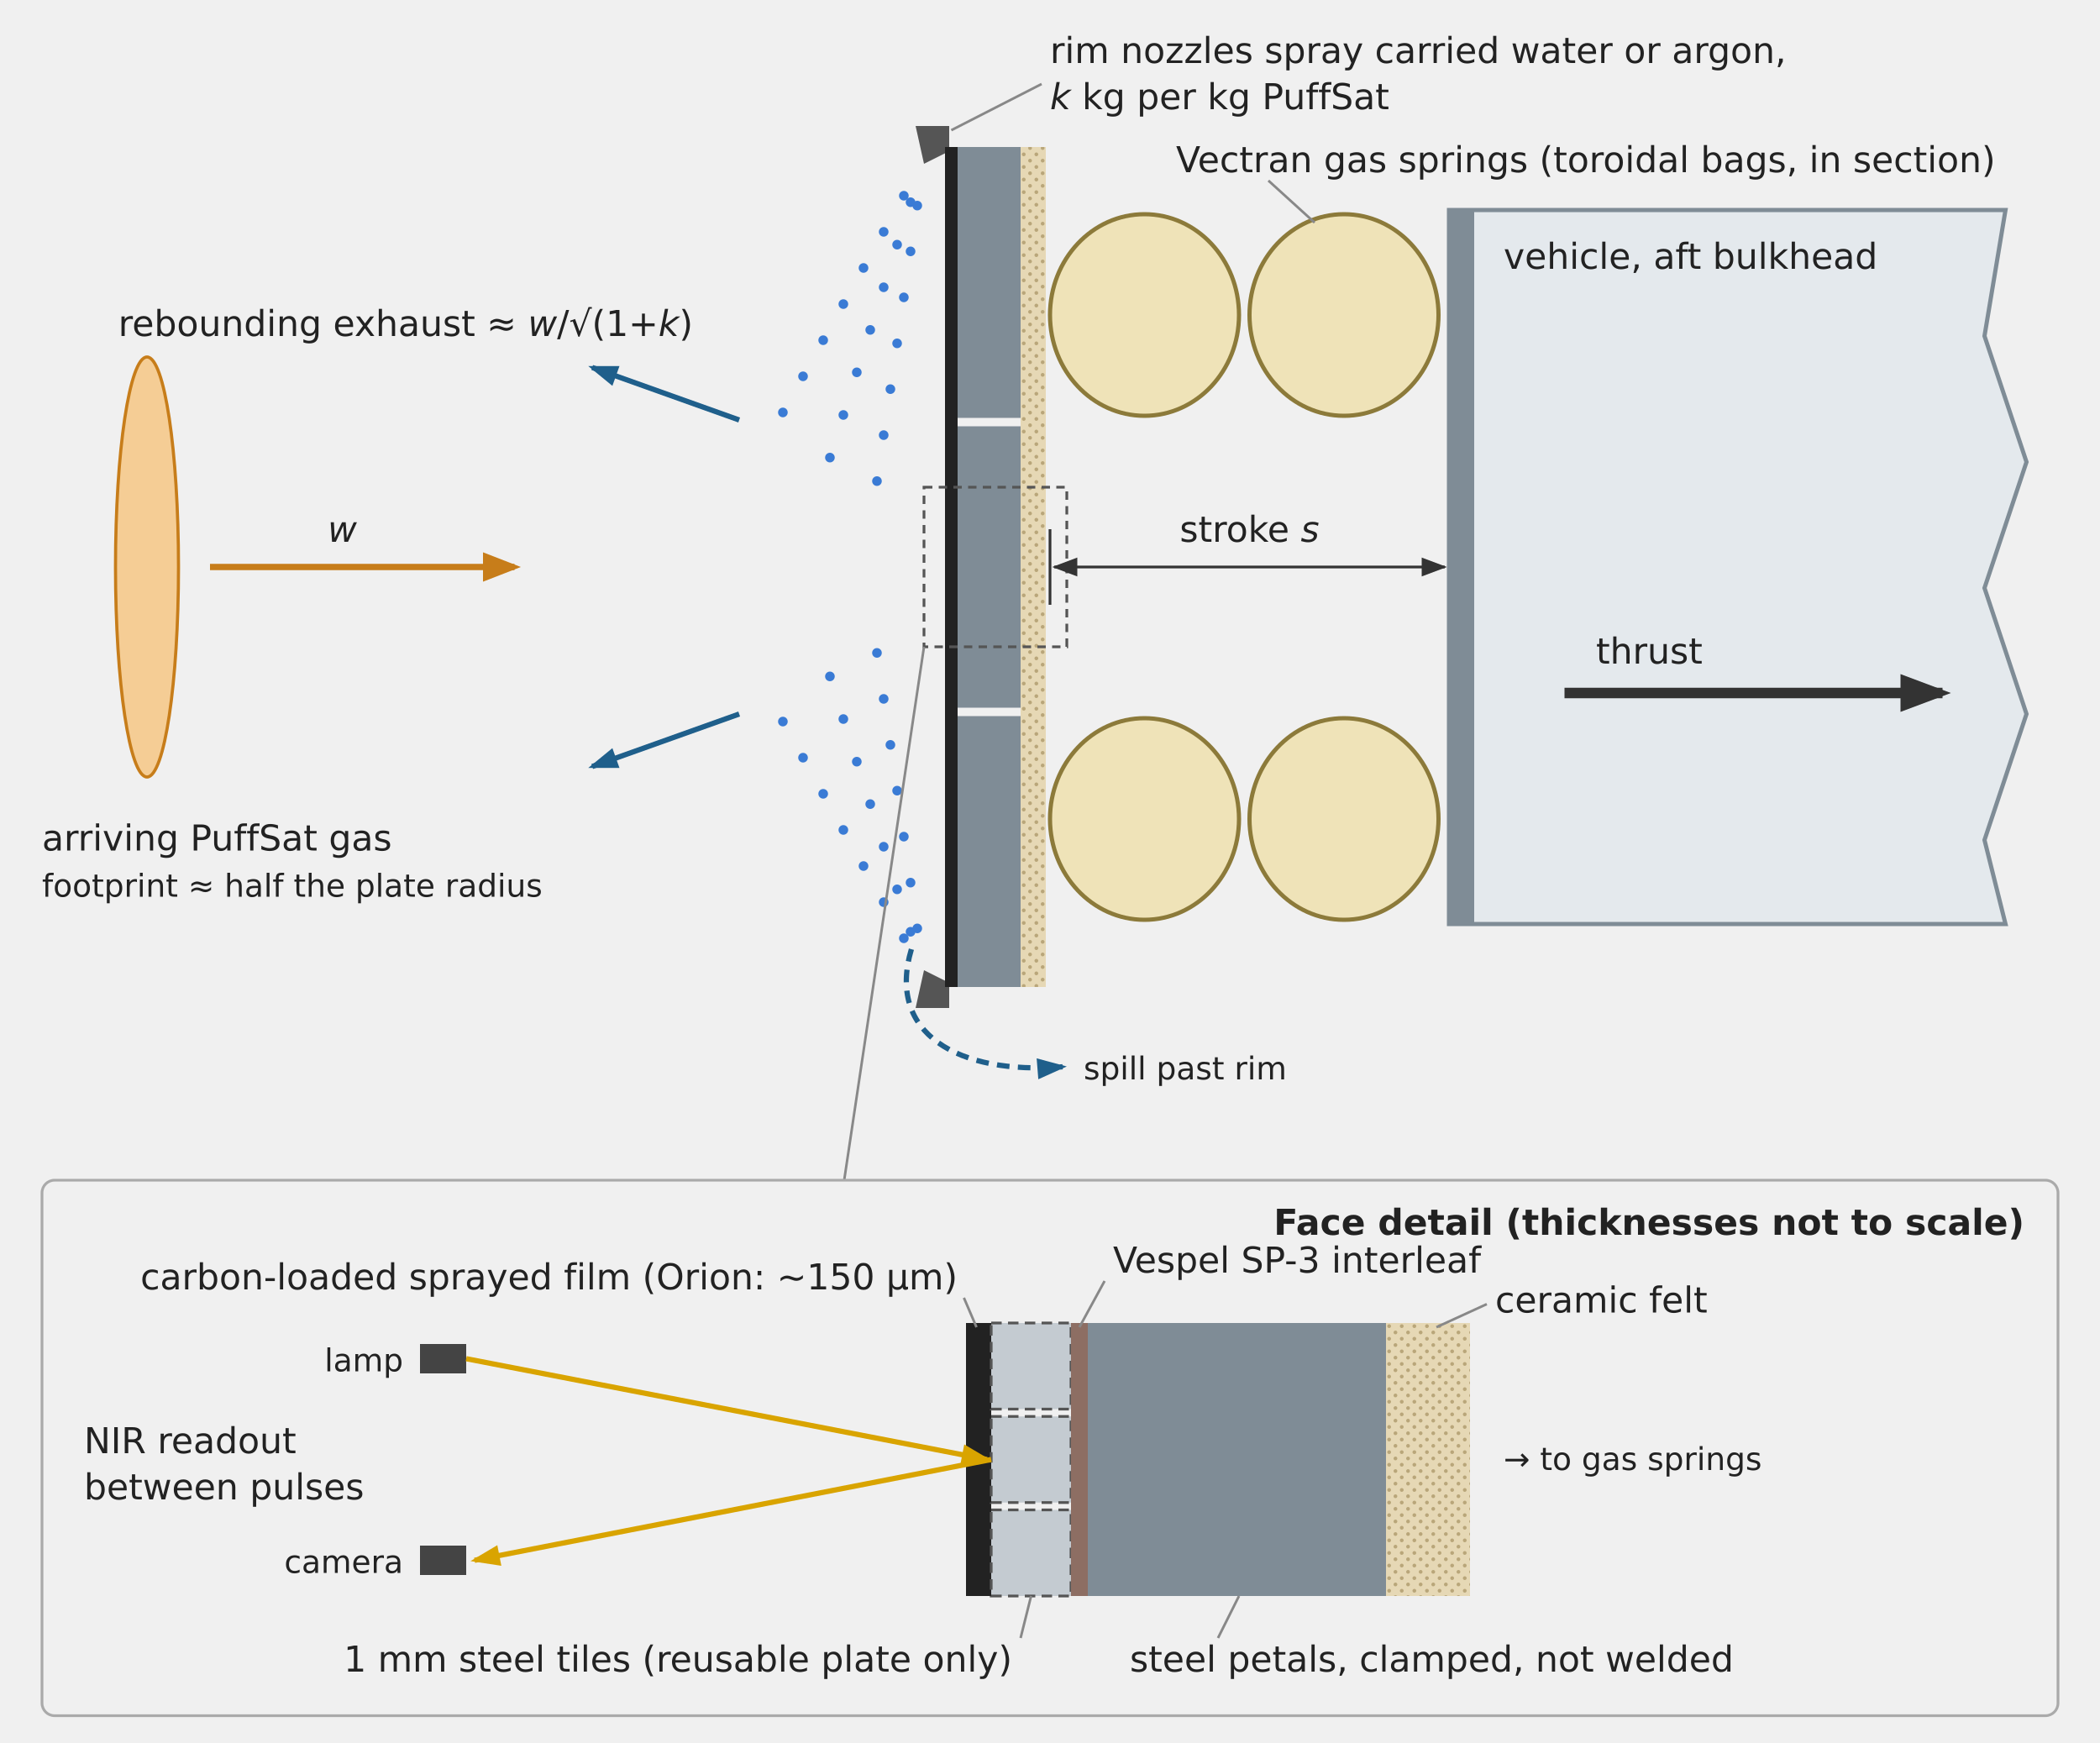
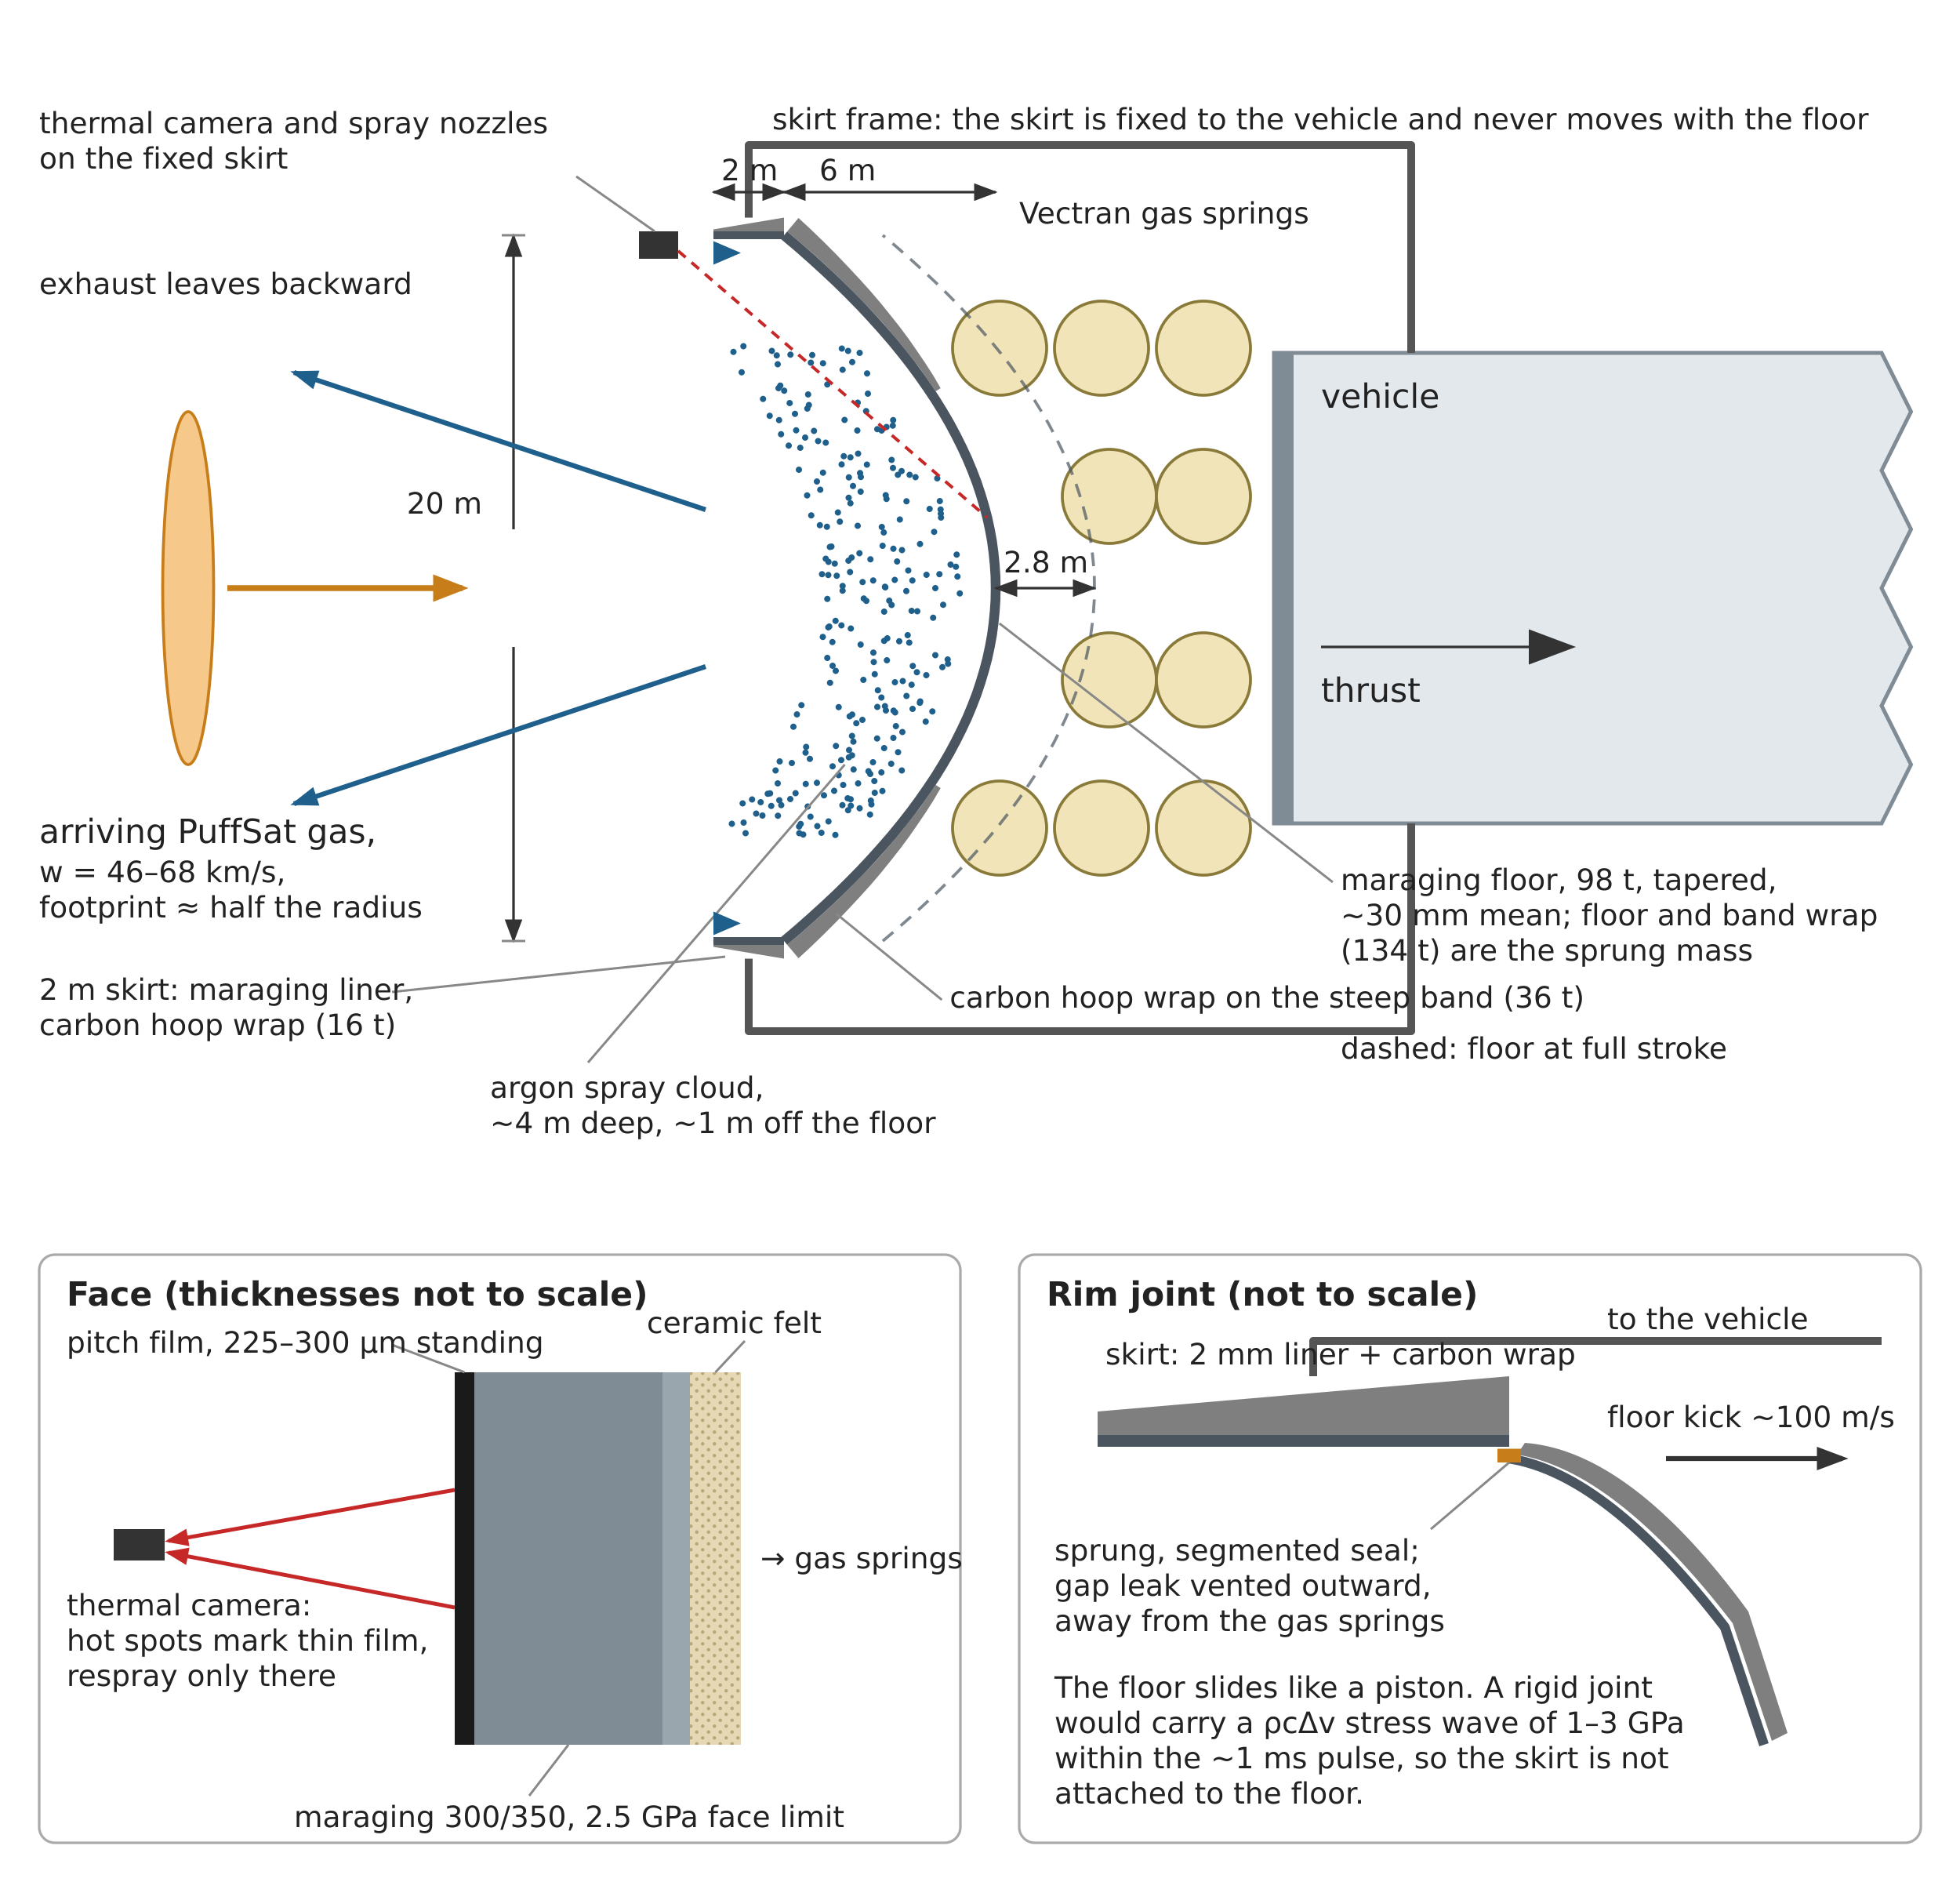
- <svg xmlns="http://www.w3.org/2000/svg" width="1000" height="830" viewBox="0 0 1000 830">
+ <svg xmlns="http://www.w3.org/2000/svg" width="1000" height="960" viewBox="0 0 1000 960">
  <defs>
    <style>
      text { font-family: 'DejaVu Sans', Arial, sans-serif; font-size: 17px; fill: #222; }
      .small { font-size: 15px; }
      .title { font-size: 17px; font-weight: bold; }
      .leader { stroke: #888; stroke-width: 1.2; fill: none; }
-       .struct { stroke: #7F8C96; stroke-width: 2; fill: none; }
-       .ray { stroke: #D9A400; stroke-width: 2.5; fill: none; }
-       .particle { stroke: #C62828; stroke-width: 2.5; stroke-dasharray: 9 5; fill: none; }
-       .kevlar { stroke: #555; stroke-width: 1.3; fill: none; }
+       .hull { fill: #E3E8EC; stroke: #7F8C96; stroke-width: 2; }
+       .frame { stroke: #555; stroke-width: 4; fill: none; stroke-linejoin: round; }
+       .floor { stroke: #4A5560; stroke-width: 5; fill: none; stroke-linejoin: round; }
+       .ghost { stroke: #4A5560; stroke-width: 1.5; stroke-dasharray: 7 5; fill: none; opacity: 0.7; }
+       .liner { stroke: #4A5560; stroke-width: 4; fill: none; }
+       .wrap { fill: #2B2B2B; fill-opacity: 0.6; stroke: none; }
+       .bag { fill: #F0E4B8; stroke: #8A7A3A; stroke-width: 1.5; }
      .gas { stroke: #C77D1A; stroke-width: 3; fill: none; }
      .flow { stroke: #1F5F8B; stroke-width: 2.5; fill: none; }
+       .ray { stroke: #C62828; stroke-width: 1.6; fill: none; }
+       .ir { stroke: #C62828; stroke-width: 2; fill: none; }
+       .kick { stroke: #333; stroke-width: 2.5; fill: none; }
      .dim { stroke: #333; stroke-width: 1.3; fill: none; }
+       .nozzle { fill: #1F5F8B; }
+       .camera { fill: #333; }
+       .box { fill: #FFFFFF; stroke: #AAA; stroke-width: 1.3; }
    </style>
    <marker id="arrowGas" markerUnits="userSpaceOnUse" markerWidth="18" markerHeight="18" refX="15" refY="9" orient="auto">
      <path d="M 0,2 L 18,9 L 0,16 Z" fill="#C77D1A" />
    </marker>
    <marker id="arrowFlow" markerUnits="userSpaceOnUse" markerWidth="14" markerHeight="14" refX="12" refY="7" orient="auto">
      <path d="M 0,2 L 14,7 L 0,12 Z" fill="#1F5F8B" />
    </marker>
-     <marker id="arrowRay" markerUnits="userSpaceOnUse" markerWidth="14" markerHeight="14" refX="12" refY="7" orient="auto">
-       <path d="M 0,2 L 14,7 L 0,12 Z" fill="#D9A400" />
+     <marker id="arrowIr" markerUnits="userSpaceOnUse" markerWidth="12" markerHeight="12" refX="10" refY="6" orient="auto">
+       <path d="M 0,1.5 L 12,6 L 0,10.5 Z" fill="#C62828" />
+     </marker>
+     <marker id="arrowKick" markerUnits="userSpaceOnUse" markerWidth="16" markerHeight="16" refX="13" refY="8" orient="auto">
+       <path d="M 0,2 L 16,8 L 0,14 Z" fill="#333" />
    </marker>
    <marker id="arrowDim" markerUnits="userSpaceOnUse" markerWidth="12" markerHeight="12" refX="11" refY="6" orient="auto-start-reverse">
      <path d="M 0,1.5 L 12,6 L 0,10.5 Z" fill="#333" />
    </marker>
    <marker id="arrowBig" markerUnits="userSpaceOnUse" markerWidth="24" markerHeight="24" refX="20" refY="12" orient="auto">
      <path d="M 0,3 L 24,12 L 0,21 Z" fill="#333" />
    </marker>
    <pattern id="felt" width="6" height="6" patternUnits="userSpaceOnUse">
      <rect width="6" height="6" fill="#E6D8B5" />
      <circle cx="1.5" cy="1.5" r="0.9" fill="#B9A67A" />
      <circle cx="4.5" cy="4.5" r="0.9" fill="#B9A67A" />
    </pattern>
  </defs>
-   <g id="layer_gas">
-     <ellipse cx="70" cy="270" rx="15" ry="100" fill="#F6C177" fill-opacity="0.75" stroke="#C77D1A" stroke-width="1.5" />
-     <line x1="100" y1="270" x2="245" y2="270" class="gas" marker-end="url(#arrowGas)" />
-     <text x="163" y="258" text-anchor="middle" font-style="italic">w</text>
-     <text x="20" y="405">arriving PuffSat gas</text>
-     <text x="20" y="427" class="small">footprint ≈ half the plate radius</text>
-   </g>
-   <g id="layer_water">
-     <path d="M 436,60 L 452,60 L 452,72 L 440,78 Z" fill="#555" />
-     <path d="M 436,480 L 452,480 L 452,468 L 440,462 Z" fill="#555" />
-     <g fill="#3A7BD5">
-       <circle cx="430.4" cy="93.2" r="2.3" />
-       <circle cx="420.8" cy="110.4" r="2.3" />
-       <circle cx="411.2" cy="127.6" r="2.3" />
-       <circle cx="401.6" cy="144.8" r="2.3" />
-       <circle cx="392.0" cy="162.0" r="2.3" />
-       <circle cx="382.4" cy="179.2" r="2.3" />
-       <circle cx="372.8" cy="196.4" r="2.3" />
-       <circle cx="433.6" cy="96.3" r="2.3" />
-       <circle cx="427.2" cy="116.5" r="2.3" />
-       <circle cx="420.8" cy="136.8" r="2.3" />
-       <circle cx="414.4" cy="157.1" r="2.3" />
-       <circle cx="408.0" cy="177.3" r="2.3" />
-       <circle cx="401.6" cy="197.6" r="2.3" />
-       <circle cx="395.2" cy="217.9" r="2.3" />
-       <circle cx="436.8" cy="97.9" r="2.3" />
-       <circle cx="433.6" cy="119.7" r="2.3" />
-       <circle cx="430.4" cy="141.6" r="2.3" />
-       <circle cx="427.2" cy="163.5" r="2.3" />
-       <circle cx="424.0" cy="185.3" r="2.3" />
-       <circle cx="420.8" cy="207.2" r="2.3" />
-       <circle cx="417.6" cy="229.1" r="2.3" />
-       <circle cx="430.4" cy="446.8" r="2.3" />
-       <circle cx="420.8" cy="429.6" r="2.3" />
-       <circle cx="411.2" cy="412.4" r="2.3" />
-       <circle cx="401.6" cy="395.2" r="2.3" />
-       <circle cx="392.0" cy="378.0" r="2.3" />
-       <circle cx="382.4" cy="360.8" r="2.3" />
-       <circle cx="372.8" cy="343.6" r="2.3" />
-       <circle cx="433.6" cy="443.7" r="2.3" />
-       <circle cx="427.2" cy="423.5" r="2.3" />
-       <circle cx="420.8" cy="403.2" r="2.3" />
-       <circle cx="414.4" cy="382.9" r="2.3" />
-       <circle cx="408.0" cy="362.7" r="2.3" />
-       <circle cx="401.6" cy="342.4" r="2.3" />
-       <circle cx="395.2" cy="322.1" r="2.3" />
-       <circle cx="436.8" cy="442.1" r="2.3" />
-       <circle cx="433.6" cy="420.3" r="2.3" />
-       <circle cx="430.4" cy="398.4" r="2.3" />
-       <circle cx="427.2" cy="376.5" r="2.3" />
-       <circle cx="424.0" cy="354.7" r="2.3" />
-       <circle cx="420.8" cy="332.8" r="2.3" />
-       <circle cx="417.6" cy="310.9" r="2.3" />
+   <rect width="100%" height="100%" fill="#FFFFFF" />
+   <g id="vehicle">
+     <path class="hull" d="M 650.0,180.0 L 960,180.0 L 975,210.0 L 960,240.0 L 975,270.0 L 960,300.0 L 975,330.0 L 960,360.0 L 975,390.0 L 960,420.0 L 650.0,420.0 Z" />
+     <rect x="650.0" y="180.0" width="10" height="240" fill="#7F8C96" />
+     <text x="674.0" y="208.0">vehicle</text>
+     <path class="frame" d="M 382.0,111.0 L 382.0,74.0 L 720.0,74.0 L 720.0,180.0" />
+     <path class="frame" d="M 382.0,489.0 L 382.0,526.0 L 720.0,526.0 L 720.0,420.0" />
+     <text x="394.0" y="66.0" class="small">skirt frame: the skirt is fixed to the vehicle and never moves with the floor</text>
+     <path class="dim" d="M 674.0,330.0 L 800.0,330.0" marker-end="url(#arrowBig)" />
+     <text x="674.0" y="358.0">thrust</text>
+   </g>
+   <g id="springs">
+     <circle class="bag" cx="566" cy="253.2" r="24" />
+     <circle class="bag" cx="614" cy="253.2" r="24" />
+     <circle class="bag" cx="566" cy="346.8" r="24" />
+     <circle class="bag" cx="614" cy="346.8" r="24" />
+     <circle class="bag" cx="510" cy="177.6" r="24" />
+     <circle class="bag" cx="562" cy="177.6" r="24" />
+     <circle class="bag" cx="614" cy="177.6" r="24" />
+     <circle class="bag" cx="510" cy="422.4" r="24" />
+     <circle class="bag" cx="562" cy="422.4" r="24" />
+     <circle class="bag" cx="614" cy="422.4" r="24" />
+     <text x="520" y="114.0" class="small">Vectran gas springs</text>
+   </g>
+   <g id="bowl">
+     <path class="ghost" d="M 450.4,480.0 L 457.5,474.0 L 464.3,468.0 L 470.9,462.0 L 477.3,456.0 L 483.4,450.0 L 489.3,444.0 L 494.9,438.0 L 500.3,432.0 L 505.5,426.0 L 510.4,420.0 L 515.1,414.0 L 519.5,408.0 L 523.7,402.0 L 527.7,396.0 L 531.4,390.0 L 534.9,384.0 L 538.1,378.0 L 541.1,372.0 L 543.9,366.0 L 546.4,360.0 L 548.7,354.0 L 550.7,348.0 L 552.5,342.0 L 554.1,336.0 L 555.4,330.0 L 556.5,324.0 L 557.3,318.0 L 557.9,312.0 L 558.3,306.0 L 558.4,300.0 L 558.3,294.0 L 557.9,288.0 L 557.3,282.0 L 556.5,276.0 L 555.4,270.0 L 554.1,264.0 L 552.5,258.0 L 550.7,252.0 L 548.7,246.0 L 546.4,240.0 L 543.9,234.0 L 541.1,228.0 L 538.1,222.0 L 534.9,216.0 L 531.4,210.0 L 527.7,204.0 L 523.7,198.0 L 519.5,192.0 L 515.1,186.0 L 510.4,180.0 L 505.5,174.0 L 500.3,168.0 L 494.9,162.0 L 489.3,156.0 L 483.4,150.0 L 477.3,144.0 L 470.9,138.0 L 464.3,132.0 L 457.5,126.0 L 450.4,120.0" />
+     <path class="wrap" d="M 477.4,199.6 L 473.4,193.8 L 469.3,187.9 L 464.8,182.1 L 460.2,176.3 L 455.3,170.4 L 450.3,164.6 L 445.0,158.8 L 439.4,153.0 L 433.7,147.2 L 427.7,141.3 L 421.5,135.5 L 415.1,129.7 L 408.5,123.9 L 401.6,118.1 L 407.4,111.2 L 414.1,117.4 L 420.5,123.6 L 426.7,129.8 L 432.7,136.1 L 438.5,142.3 L 444.1,148.5 L 449.4,154.7 L 454.4,160.9 L 459.3,167.1 L 463.9,173.3 L 468.2,179.5 L 472.4,185.7 L 476.3,191.8 L 479.9,198.0 Z" />
+     <path class="wrap" d="M 477.4,400.4 L 473.4,406.2 L 469.3,412.1 L 464.8,417.9 L 460.2,423.7 L 455.3,429.6 L 450.3,435.4 L 445.0,441.2 L 439.4,447.0 L 433.7,452.8 L 427.7,458.7 L 421.5,464.5 L 415.1,470.3 L 408.5,476.1 L 401.6,481.9 L 407.4,488.8 L 414.1,482.6 L 420.5,476.4 L 426.7,470.2 L 432.7,463.9 L 438.5,457.7 L 444.1,451.5 L 449.4,445.3 L 454.4,439.1 L 459.3,432.9 L 463.9,426.7 L 468.2,420.5 L 472.4,414.3 L 476.3,408.2 L 479.9,402.0 Z" />
+     <path class="floor" d="M 400.0,480.0 L 407.1,474.0 L 413.9,468.0 L 420.5,462.0 L 426.9,456.0 L 433.0,450.0 L 438.9,444.0 L 444.5,438.0 L 449.9,432.0 L 455.1,426.0 L 460.0,420.0 L 464.7,414.0 L 469.1,408.0 L 473.3,402.0 L 477.3,396.0 L 481.0,390.0 L 484.5,384.0 L 487.7,378.0 L 490.7,372.0 L 493.5,366.0 L 496.0,360.0 L 498.3,354.0 L 500.3,348.0 L 502.1,342.0 L 503.7,336.0 L 505.0,330.0 L 506.1,324.0 L 506.9,318.0 L 507.5,312.0 L 507.9,306.0 L 508.0,300.0 L 507.9,294.0 L 507.5,288.0 L 506.9,282.0 L 506.1,276.0 L 505.0,270.0 L 503.7,264.0 L 502.1,258.0 L 500.3,252.0 L 498.3,246.0 L 496.0,240.0 L 493.5,234.0 L 490.7,228.0 L 487.7,222.0 L 484.5,216.0 L 481.0,210.0 L 477.3,204.0 L 473.3,198.0 L 469.1,192.0 L 464.7,186.0 L 460.0,180.0 L 455.1,174.0 L 449.9,168.0 L 444.5,162.0 L 438.9,156.0 L 433.0,150.0 L 426.9,144.0 L 420.5,138.0 L 413.9,132.0 L 407.1,126.0 L 400.0,120.0" />
+     <path class="wrap" d="M 364.0,118.0 L 400.0,118.0 L 400.0,111.0 L 364.0,117.0 Z" />
+     <path class="liner" d="M 364.0,120.0 L 400.0,120.0" />
+     <path class="wrap" d="M 364.0,482.0 L 400.0,482.0 L 400.0,489.0 L 364.0,483.0 Z" />
+     <path class="liner" d="M 364.0,480.0 L 400.0,480.0" />
+     <path class="leader" d="M 426.52,466.0 L 480.52,510.0" />
+     <text x="484.52" y="514.0" class="small">carbon hoop wrap on the steep band (36 t)</text>
+     <path class="leader" d="M 370.0,488.0 L 200,506.0" />
+     <text x="20" y="510.0" class="small">2 m skirt: maraging liner,</text>
+     <text x="20" y="528.0" class="small">carbon hoop wrap (16 t)</text>
+     <path class="leader" d="M 509.92,318.0 L 680.0,450.0" />
+     <text x="684.0" y="454.0" class="small">maraging floor, 98 t, tapered,</text>
+     <text x="684.0" y="472.0" class="small">~30 mm mean; floor and band wrap</text>
+     <text x="684.0" y="490.0" class="small">(134 t) are the sprung mass</text>
+     <text x="684.0" y="540.0" class="small">dashed: floor at full stroke</text>
+     <path class="dim" d="M 508.0,300.0 L 558.4,300.0" marker-start="url(#arrowDim)" marker-end="url(#arrowDim)" />
+     <text x="512.0" y="292.0" class="small">2.8 m</text>
+   </g>
+   <g id="dims">
+     <path class="dim" d="M 400.0,98.0 L 508.0,98.0" marker-start="url(#arrowDim)" marker-end="url(#arrowDim)" />
+     <text x="418.0" y="92.0" class="small">6 m</text>
+     <path class="dim" d="M 364.0,98.0 L 400.0,98.0" marker-start="url(#arrowDim)" marker-end="url(#arrowDim)" />
+     <text x="368.0" y="92.0" class="small">2 m</text>
+     <path class="dim" d="M 262,120.0 L 262,270.0 M 262,330.0 L 262,480.0" marker-start="url(#arrowDim)" marker-end="url(#arrowDim)" />
+     <path class="leader" d="M 256,120.0 L 268,120.0 M 256,480.0 L 268,480.0" />
+     <text x="246" y="262.0" class="small" text-anchor="end">20 m</text>
+   </g>
+   <g id="gas">
+     <ellipse cx="96" cy="300.0" rx="13" ry="90" fill="#F6C98A" stroke="#C77D1A" stroke-width="1.5" />
+     <path class="gas" d="M 116,300.0 L 236,300.0" marker-end="url(#arrowGas)" />
+     <text x="20" y="430.0">arriving PuffSat gas,</text>
+     <text x="20" y="450.0" class="small">w = 46–68 km/s,</text>
+     <text x="20" y="468.0" class="small">footprint ≈ half the radius</text>
+     <g fill="#1F5F8B">
+       <circle cx="472.6" cy="344.4" r="1.6" />
+       <circle cx="480.0" cy="262.0" r="1.6" />
+       <circle cx="463.4" cy="291.0" r="1.6" />
+       <circle cx="412.1" cy="411.4" r="1.6" />
+       <circle cx="413.5" cy="416.6" r="1.6" />
+       <circle cx="444.3" cy="408.4" r="1.6" />
+       <circle cx="429.3" cy="319.0" r="1.6" />
+       <circle cx="444.0" cy="394.8" r="1.6" />
+       <circle cx="418.3" cy="267.9" r="1.6" />
+       <circle cx="460.2" cy="280.6" r="1.6" />
+       <circle cx="438.6" cy="180.0" r="1.6" />
+       <circle cx="441.9" cy="209.7" r="1.6" />
+       <circle cx="454.7" cy="389.6" r="1.6" />
+       <circle cx="423.5" cy="348.3" r="1.6" />
+       <circle cx="426.5" cy="380.5" r="1.6" />
+       <circle cx="459.1" cy="265.0" r="1.6" />
+       <circle cx="485.0" cy="288.0" r="1.6" />
+       <circle cx="434.1" cy="411.0" r="1.6" />
+       <circle cx="452.3" cy="254.5" r="1.6" />
+       <circle cx="440.5" cy="346.8" r="1.6" />
+       <circle cx="468.0" cy="311.8" r="1.6" />
+       <circle cx="421.3" cy="225.8" r="1.6" />
+       <circle cx="434.8" cy="364.5" r="1.6" />
+       <circle cx="426.9" cy="293.7" r="1.6" />
+       <circle cx="458.1" cy="242.2" r="1.6" />
+       <circle cx="432.7" cy="179.0" r="1.6" />
+       <circle cx="434.1" cy="320.6" r="1.6" />
+       <circle cx="429.2" cy="387.7" r="1.6" />
+       <circle cx="396.9" cy="416.1" r="1.6" />
+       <circle cx="433.9" cy="233.3" r="1.6" />
+       <circle cx="437.6" cy="205.4" r="1.6" />
+       <circle cx="439.1" cy="250.8" r="1.6" />
+       <circle cx="455.8" cy="279.9" r="1.6" />
+       <circle cx="397.5" cy="214.3" r="1.6" />
+       <circle cx="442.0" cy="306.5" r="1.6" />
+       <circle cx="398.6" cy="410.7" r="1.6" />
+       <circle cx="413.9" cy="262.9" r="1.6" />
+       <circle cx="447.6" cy="218.9" r="1.6" />
+       <circle cx="439.1" cy="328.8" r="1.6" />
+       <circle cx="408.5" cy="420.3" r="1.6" />
+       <circle cx="458.2" cy="383.7" r="1.6" />
+       <circle cx="393.5" cy="411.1" r="1.6" />
+       <circle cx="443.1" cy="393.4" r="1.6" />
+       <circle cx="424.7" cy="327.5" r="1.6" />
+       <circle cx="420.4" cy="405.7" r="1.6" />
+       <circle cx="425.9" cy="287.5" r="1.6" />
+       <circle cx="406.2" cy="219.5" r="1.6" />
+       <circle cx="449.7" cy="355.8" r="1.6" />
+       <circle cx="422.1" cy="335.6" r="1.6" />
+       <circle cx="434.8" cy="184.7" r="1.6" />
+       <circle cx="451.1" cy="381.6" r="1.6" />
+       <circle cx="440.0" cy="367.2" r="1.6" />
+       <circle cx="469.4" cy="277.5" r="1.6" />
+       <circle cx="407.8" cy="425.0" r="1.6" />
+       <circle cx="445.6" cy="332.9" r="1.6" />
+       <circle cx="396.8" cy="185.8" r="1.6" />
+       <circle cx="445.5" cy="296.1" r="1.6" />
+       <circle cx="479.5" cy="255.6" r="1.6" />
+       <circle cx="400.1" cy="199.3" r="1.6" />
+       <circle cx="402.9" cy="205.6" r="1.6" />
+       <circle cx="458.8" cy="327.1" r="1.6" />
+       <circle cx="411.1" cy="399.9" r="1.6" />
+       <circle cx="444.6" cy="410.3" r="1.6" />
+       <circle cx="460.4" cy="373.4" r="1.6" />
+       <circle cx="480.8" cy="340.3" r="1.6" />
+       <circle cx="426.2" cy="425.9" r="1.6" />
+       <circle cx="430.2" cy="400.4" r="1.6" />
+       <circle cx="379.4" cy="419.6" r="1.6" />
+       <circle cx="476.6" cy="271.3" r="1.6" />
+       <circle cx="452.0" cy="362.4" r="1.6" />
+       <circle cx="477.2" cy="334.2" r="1.6" />
+       <circle cx="392.7" cy="212.1" r="1.6" />
+       <circle cx="454.9" cy="308.6" r="1.6" />
+       <circle cx="446.3" cy="404.4" r="1.6" />
+       <circle cx="465.7" cy="339.7" r="1.6" />
+       <circle cx="455.5" cy="217.1" r="1.6" />
+       <circle cx="373.4" cy="420.2" r="1.6" />
+       <circle cx="479.3" cy="292.9" r="1.6" />
+       <circle cx="487.7" cy="289.1" r="1.6" />
+       <circle cx="419.4" cy="292.9" r="1.6" />
+       <circle cx="411.9" cy="208.4" r="1.6" />
+       <circle cx="451.5" cy="360.2" r="1.6" />
+       <circle cx="411.0" cy="383.9" r="1.6" />
+       <circle cx="433.7" cy="291.8" r="1.6" />
+       <circle cx="467.8" cy="342.9" r="1.6" />
+       <circle cx="398.5" cy="221.5" r="1.6" />
+       <circle cx="405.6" cy="211.1" r="1.6" />
+       <circle cx="415.3" cy="219.8" r="1.6" />
+       <circle cx="436.9" cy="368.9" r="1.6" />
+       <circle cx="483.5" cy="336.4" r="1.6" />
+       <circle cx="422.7" cy="419.0" r="1.6" />
+       <circle cx="427.9" cy="360.7" r="1.6" />
+       <circle cx="413.7" cy="185.0" r="1.6" />
+       <circle cx="378.4" cy="189.9" r="1.6" />
+       <circle cx="419.9" cy="185.3" r="1.6" />
+       <circle cx="457.1" cy="370.4" r="1.6" />
+       <circle cx="455.8" cy="376.4" r="1.6" />
+       <circle cx="421.9" cy="268.7" r="1.6" />
+       <circle cx="430.9" cy="214.2" r="1.6" />
+       <circle cx="427.5" cy="261.4" r="1.6" />
+       <circle cx="405.9" cy="404.6" r="1.6" />
+       <circle cx="398.1" cy="196.7" r="1.6" />
+       <circle cx="442.3" cy="237.0" r="1.6" />
+       <circle cx="411.3" cy="381.0" r="1.6" />
+       <circle cx="426.4" cy="342.2" r="1.6" />
+       <circle cx="414.4" cy="181.1" r="1.6" />
+       <circle cx="419.8" cy="324.9" r="1.6" />
+       <circle cx="467.1" cy="243.4" r="1.6" />
+       <circle cx="449.7" cy="394.0" r="1.6" />
+       <circle cx="397.2" cy="198.0" r="1.6" />
+       <circle cx="404.0" cy="389.2" r="1.6" />
+       <circle cx="393.8" cy="179.0" r="1.6" />
+       <circle cx="445.8" cy="337.7" r="1.6" />
+       <circle cx="460.1" cy="393.0" r="1.6" />
+       <circle cx="396.3" cy="181.3" r="1.6" />
+       <circle cx="422.6" cy="293.3" r="1.6" />
+       <circle cx="426.3" cy="316.7" r="1.6" />
+       <circle cx="452.3" cy="217.8" r="1.6" />
+       <circle cx="455.9" cy="362.5" r="1.6" />
+       <circle cx="433.5" cy="365.4" r="1.6" />
+       <circle cx="447.6" cy="360.6" r="1.6" />
+       <circle cx="395.7" cy="393.0" r="1.6" />
+       <circle cx="452.5" cy="336.8" r="1.6" />
+       <circle cx="423.4" cy="279.0" r="1.6" />
+       <circle cx="422.6" cy="320.0" r="1.6" />
+       <circle cx="451.7" cy="299.6" r="1.6" />
+       <circle cx="488.5" cy="294.1" r="1.6" />
+       <circle cx="476.1" cy="315.1" r="1.6" />
+       <circle cx="380.4" cy="425.0" r="1.6" />
+       <circle cx="433.2" cy="382.6" r="1.6" />
+       <circle cx="439.2" cy="243.3" r="1.6" />
+       <circle cx="446.3" cy="343.9" r="1.6" />
+       <circle cx="432.9" cy="286.0" r="1.6" />
+       <circle cx="416.8" cy="399.3" r="1.6" />
+       <circle cx="456.7" cy="363.4" r="1.6" />
+       <circle cx="437.8" cy="231.4" r="1.6" />
+       <circle cx="434.5" cy="284.4" r="1.6" />
+       <circle cx="422.1" cy="196.1" r="1.6" />
+       <circle cx="450.9" cy="271.6" r="1.6" />
+       <circle cx="440.1" cy="296.9" r="1.6" />
+       <circle cx="451.1" cy="312.0" r="1.6" />
+       <circle cx="422.1" cy="305.5" r="1.6" />
+       <circle cx="418.5" cy="249.8" r="1.6" />
+       <circle cx="429.9" cy="188.6" r="1.6" />
+       <circle cx="421.3" cy="285.0" r="1.6" />
+       <circle cx="455.7" cy="214.3" r="1.6" />
+       <circle cx="427.9" cy="395.4" r="1.6" />
+       <circle cx="434.0" cy="407.7" r="1.6" />
+       <circle cx="403.2" cy="407.6" r="1.6" />
+       <circle cx="408.3" cy="228.4" r="1.6" />
+       <circle cx="413.2" cy="387.1" r="1.6" />
+       <circle cx="474.3" cy="259.6" r="1.6" />
+       <circle cx="389.3" cy="203.5" r="1.6" />
+       <circle cx="404.8" cy="370.7" r="1.6" />
+       <circle cx="452.7" cy="325.6" r="1.6" />
+       <circle cx="379.3" cy="176.6" r="1.6" />
+       <circle cx="434.7" cy="385.3" r="1.6" />
+       <circle cx="465.5" cy="296.1" r="1.6" />
+       <circle cx="447.5" cy="376.7" r="1.6" />
+       <circle cx="478.2" cy="244.0" r="1.6" />
+       <circle cx="457.7" cy="286.4" r="1.6" />
+       <circle cx="417.0" cy="421.4" r="1.6" />
+       <circle cx="449.9" cy="268.8" r="1.6" />
+       <circle cx="378.9" cy="409.8" r="1.6" />
+       <circle cx="402.4" cy="227.3" r="1.6" />
+       <circle cx="437.8" cy="399.6" r="1.6" />
+       <circle cx="389.0" cy="416.0" r="1.6" />
+       <circle cx="469.5" cy="357.8" r="1.6" />
+       <circle cx="423.1" cy="319.6" r="1.6" />
+       <circle cx="449.8" cy="219.6" r="1.6" />
+       <circle cx="397.8" cy="388.4" r="1.6" />
+       <circle cx="438.5" cy="282.2" r="1.6" />
+       <circle cx="450.2" cy="403.5" r="1.6" />
+       <circle cx="451.9" cy="252.6" r="1.6" />
+       <circle cx="383.7" cy="407.8" r="1.6" />
+       <circle cx="428.5" cy="266.1" r="1.6" />
+       <circle cx="391.7" cy="404.9" r="1.6" />
+       <circle cx="388.1" cy="409.2" r="1.6" />
+       <circle cx="465.1" cy="311.6" r="1.6" />
+       <circle cx="422.7" cy="286.6" r="1.6" />
+       <circle cx="469.3" cy="358.5" r="1.6" />
+       <circle cx="472.7" cy="293.2" r="1.6" />
+       <circle cx="446.1" cy="398.4" r="1.6" />
+       <circle cx="432.7" cy="413.3" r="1.6" />
+       <circle cx="460.6" cy="347.4" r="1.6" />
+       <circle cx="454.9" cy="234.6" r="1.6" />
+       <circle cx="477.2" cy="300.0" r="1.6" />
+       <circle cx="483.7" cy="338.6" r="1.6" />
+       <circle cx="475.7" cy="362.9" r="1.6" />
+       <circle cx="438.8" cy="241.3" r="1.6" />
+       <circle cx="435.4" cy="378.3" r="1.6" />
+       <circle cx="442.4" cy="190.5" r="1.6" />
+       <circle cx="437.4" cy="219.6" r="1.6" />
+       <circle cx="429.9" cy="301.3" r="1.6" />
+       <circle cx="451.1" cy="326.9" r="1.6" />
+       <circle cx="411.8" cy="252.7" r="1.6" />
+       <circle cx="424.8" cy="339.6" r="1.6" />
+       <circle cx="435.2" cy="247.9" r="1.6" />
+       <circle cx="463.1" cy="324.0" r="1.6" />
+       <circle cx="438.6" cy="412.3" r="1.6" />
+       <circle cx="397.6" cy="408.2" r="1.6" />
+       <circle cx="465.6" cy="361.6" r="1.6" />
+       <circle cx="392.9" cy="404.7" r="1.6" />
+       <circle cx="412.7" cy="206.6" r="1.6" />
+       <circle cx="462.5" cy="355.0" r="1.6" />
+       <circle cx="447.9" cy="352.1" r="1.6" />
+       <circle cx="433.1" cy="386.3" r="1.6" />
+       <circle cx="408.9" cy="359.7" r="1.6" />
+       <circle cx="403.3" cy="180.9" r="1.6" />
+       <circle cx="406.6" cy="364.4" r="1.6" />
+       <circle cx="456.6" cy="348.0" r="1.6" />
+       <circle cx="409.8" cy="425.7" r="1.6" />
+       <circle cx="453.7" cy="306.4" r="1.6" />
+       <circle cx="434.7" cy="375.4" r="1.6" />
+       <circle cx="419.1" cy="424.8" r="1.6" />
+       <circle cx="425.6" cy="403.4" r="1.6" />
+       <circle cx="443.9" cy="415.5" r="1.6" />
+       <circle cx="465.1" cy="349.3" r="1.6" />
+       <circle cx="450.3" cy="278.4" r="1.6" />
+       <circle cx="429.4" cy="236.9" r="1.6" />
+       <circle cx="416.8" cy="245.6" r="1.6" />
+       <circle cx="463.9" cy="327.8" r="1.6" />
+       <circle cx="429.5" cy="177.8" r="1.6" />
+       <circle cx="433.1" cy="243.5" r="1.6" />
+       <circle cx="385.8" cy="415.0" r="1.6" />
+       <circle cx="412.3" cy="201.2" r="1.6" />
+       <circle cx="419.9" cy="241.1" r="1.6" />
+       <circle cx="424.8" cy="390.9" r="1.6" />
+       <circle cx="429.9" cy="298.9" r="1.6" />
+       <circle cx="410.8" cy="223.2" r="1.6" />
+       <circle cx="424.2" cy="278.8" r="1.6" />
+       <circle cx="433.0" cy="253.9" r="1.6" />
+       <circle cx="472.3" cy="368.1" r="1.6" />
+       <circle cx="435.5" cy="392.5" r="1.6" />
+       <circle cx="396.8" cy="399.6" r="1.6" />
+       <circle cx="444.1" cy="285.3" r="1.6" />
+       <circle cx="437.6" cy="268.2" r="1.6" />
+       <circle cx="489.7" cy="302.7" r="1.6" />
+       <circle cx="417.4" cy="225.0" r="1.6" />
+       <circle cx="451.5" cy="299.3" r="1.6" />
+       <circle cx="479.9" cy="259.9" r="1.6" />
+       <circle cx="460.0" cy="240.3" r="1.6" />
+       <circle cx="432.5" cy="407.2" r="1.6" />
+       <circle cx="464.1" cy="242.2" r="1.6" />
+       <circle cx="407.6" cy="239.6" r="1.6" />
+       <circle cx="462.4" cy="301.5" r="1.6" />
+       <circle cx="440.7" cy="305.3" r="1.6" />
+       <circle cx="430.5" cy="232.7" r="1.6" />
+       <circle cx="480.1" cy="264.0" r="1.6" />
+       <circle cx="445.4" cy="388.8" r="1.6" />
+       <circle cx="455.6" cy="238.7" r="1.6" />
+       <circle cx="488.1" cy="282.9" r="1.6" />
+       <circle cx="429.8" cy="410.7" r="1.6" />
+       <circle cx="433.9" cy="256.7" r="1.6" />
+       <circle cx="462.5" cy="255.7" r="1.6" />
+       <circle cx="456.5" cy="295.8" r="1.6" />
+       <circle cx="481.2" cy="308.5" r="1.6" />
+       <circle cx="442.8" cy="200.8" r="1.6" />
+       <circle cx="374.2" cy="179.5" r="1.6" />
+       <circle cx="407.7" cy="421.6" r="1.6" />
    </g>
-     <path d="M 496,40 L 453,62" class="leader" />
-     <text x="500" y="30">rim nozzles spray carried water or argon,</text>
-     <text x="500" y="52">
-       <tspan font-style="italic">k</tspan> kg per kg PuffSat</text>
-   </g>
-   <g id="layer_exhaust">
-     <line x1="352" y1="200" x2="282" y2="175" class="flow" marker-end="url(#arrowFlow)" />
-     <line x1="352" y1="340" x2="282" y2="365" class="flow" marker-end="url(#arrowFlow)" />
-     <text x="330" y="160" text-anchor="end">rebounding exhaust ≈ <tspan font-style="italic">w</tspan>/√(1+<tspan font-style="italic">k</tspan>)</text>
-     <path d="M 434,452 C 422,492 456,512 506,508" class="flow" stroke-dasharray="6 4" marker-end="url(#arrowFlow)" />
-     <text x="516" y="514" class="small">spill past rim</text>
-   </g>
-   <g id="layer_plate">
-     <rect x="450" y="70" width="6" height="400" fill="#222" />
-     <rect x="456" y="70" width="30" height="129" fill="#7F8C96" />
-     <rect x="456" y="203" width="30" height="134" fill="#7F8C96" />
-     <rect x="456" y="341" width="30" height="129" fill="#7F8C96" />
-     <rect x="486" y="70" width="12" height="400" fill="url(#felt)" />
-     <rect x="440" y="232" width="68" height="76" fill="none" stroke="#555" stroke-width="1.3" stroke-dasharray="4 3" />
-     <path d="M 440,308 L 402,562" class="leader" />
-   </g>
-   <g id="layer_springs">
-     <g fill="#EFE3B8" stroke="#8C7A3A" stroke-width="2">
-       <ellipse cx="545" cy="150" rx="45" ry="48" />
-       <ellipse cx="640" cy="150" rx="45" ry="48" />
-       <ellipse cx="545" cy="390" rx="45" ry="48" />
-       <ellipse cx="640" cy="390" rx="45" ry="48" />
-     </g>
-     <path d="M 604,86 L 626,106" class="leader" />
-     <text x="560" y="82">Vectran gas springs (toroidal bags, in section)</text>
-     <line x1="500" y1="252" x2="500" y2="288" class="dim" />
-     <line x1="690" y1="252" x2="690" y2="288" class="dim" />
-     <line x1="502" y1="270" x2="688" y2="270" class="dim" marker-start="url(#arrowDim)" marker-end="url(#arrowDim)" />
-     <text x="595" y="258" text-anchor="middle">stroke <tspan font-style="italic">s</tspan>
-     </text>
-   </g>
-   <g id="layer_vehicle">
-     <path d="M 690,100 L 955,100 L 945,160 L 965,220 L 945,280 L 965,340 L 945,400 L 955,440 L 690,440 Z" fill="#E4E9ED" stroke="#7F8C96" stroke-width="2" />
-     <rect x="690" y="100" width="12" height="340" fill="#7F8C96" />
-     <text x="716" y="128">vehicle, aft bulkhead</text>
-     <line x1="745" y1="330" x2="925" y2="330" stroke="#333" stroke-width="5" marker-end="url(#arrowBig)" />
-     <text x="760" y="316">thrust</text>
-   </g>
-   <g id="layer_detail">
-     <rect x="20" y="562" width="960" height="255" rx="6" fill="none" stroke="#AAA" stroke-width="1.3" />
-     <text x="964" y="588" class="title" text-anchor="end">Face detail (thicknesses not to scale)</text>
-     <rect x="460" y="630" width="12" height="130" fill="#222" />
-     <g fill="#C4CBD1" stroke="#555" stroke-width="1.3" stroke-dasharray="5 3">
-       <rect x="472" y="630" width="38" height="41" />
-       <rect x="472" y="674.5" width="38" height="41" />
-       <rect x="472" y="719" width="38" height="41" />
-     </g>
-     <rect x="510" y="630" width="8" height="130" fill="#8D6E63" />
-     <rect x="518" y="630" width="142" height="130" fill="#7F8C96" />
-     <rect x="660" y="630" width="40" height="130" fill="url(#felt)" />
-     <text x="716" y="700" class="small">→ to gas springs</text>
-     <path d="M 459,618 L 465,632" class="leader" />
-     <text x="456" y="614" text-anchor="end">carbon-loaded sprayed film (Orion: ~150 µm)</text>
-     <path d="M 526,610 L 514,632" class="leader" />
-     <text x="530" y="606">Vespel SP-3 interleaf</text>
-     <path d="M 708,621 L 684,632" class="leader" />
-     <text x="712" y="625">ceramic felt</text>
-     <path d="M 486,780 L 491,760" class="leader" />
-     <text x="482" y="796" text-anchor="end">1 mm steel tiles (reusable plate only)</text>
-     <path d="M 580,780 L 590,760" class="leader" />
-     <text x="538" y="796">steel petals, clamped, not welded</text>
-   </g>
-   <g id="layer_nir">
-     <rect x="200" y="640" width="22" height="14" fill="#444" />
-     <rect x="200" y="736" width="22" height="14" fill="#444" />
-     <path d="M 222,647 L 470,695" class="ray" marker-end="url(#arrowRay)" />
-     <path d="M 472,695 L 226,743" class="ray" marker-end="url(#arrowRay)" />
-     <text x="192" y="653" class="small" text-anchor="end">lamp</text>
-     <text x="192" y="749" class="small" text-anchor="end">camera</text>
-     <text x="40" y="692">NIR readout</text>
-     <text x="40" y="714">between pulses</text>
+     <path class="leader" d="M 431.0,390.0 L 300,542.0" />
+     <text x="250" y="560.0" class="small">argon spray cloud,</text>
+     <text x="250" y="578.0" class="small">~4 m deep, ~1 m off the floor</text>
+     <path class="flow" d="M 360.0,340.0 L 150,410.0" marker-end="url(#arrowFlow)" />
+     <path class="flow" d="M 360.0,260.0 L 150,190.0" marker-end="url(#arrowFlow)" />
+     <text x="20" y="150.0" class="small">exhaust leaves backward</text>
+     <path class="nozzle" d="M 364.0,123.0 l 14,6 l -14,6 Z" />
+     <path class="nozzle" d="M 364.0,477.0 l 14,-6 l -14,-6 Z" />
+     <rect x="326.0" y="118.0" width="20" height="14" class="camera" />
+     <path class="ray" d="M 346.0,128.0 L 503.68,264.0" stroke-dasharray="5 4" />
+     <path class="leader" d="M 334.0,118.0 L 294.0,90.0" />
+     <text x="20" y="68.0" class="small">thermal camera and spray nozzles</text>
+     <text x="20" y="86.0" class="small">on the fixed skirt</text>
+   </g>
+   <g id="face">
+     <rect x="20" y="640" width="470" height="300" rx="8" class="box" />
+     <text x="34" y="666" class="title">Face (thicknesses not to scale)</text>
+     <rect x="232" y="700" width="10" height="190" fill="#1A1A1A" />
+     <rect x="242" y="700" width="96" height="190" fill="#7F8C96" />
+     <path d="M 338,700 L 352,700 L 352,890 L 338,890 Z" fill="#9AA6AE" />
+     <rect x="352" y="700" width="26" height="190" fill="url(#felt)" />
+     <text x="388" y="800" class="small">→ gas springs</text>
+     <path class="leader" d="M 237,700 L 200,686" />
+     <text x="34" y="690" class="small">pitch film, 225–300 µm standing</text>
+     <path class="leader" d="M 290,890 L 270,916" />
+     <text x="150" y="932" class="small">maraging 300/350, 2.5 GPa face limit</text>
+     <path class="leader" d="M 365,700 L 380,684" />
+     <text x="330" y="680" class="small">ceramic felt</text>
+     <rect x="58" y="780" width="26" height="16" class="camera" />
+     <path class="ir" d="M 232,760 L 86,786" marker-end="url(#arrowIr)" />
+     <path class="ir" d="M 232,820 L 86,792" marker-end="url(#arrowIr)" />
+     <text x="34" y="824" class="small">thermal camera:</text>
+     <text x="34" y="842" class="small">hot spots mark thin film,</text>
+     <text x="34" y="860" class="small">respray only there</text>
+   </g>
+   <g id="joint">
+     <rect x="520" y="640" width="460" height="300" rx="8" class="box" />
+     <text x="534" y="666" class="title">Rim joint (not to scale)</text>
+     <path class="wrap" d="M 560,732 L 770,732 L 770,702 L 560,720 Z" />
+     <rect x="560" y="732" width="210" height="6" fill="#4A5560" />
+     <path class="frame" d="M 670,702 L 670,684 L 960,684" />
+     <text x="820" y="678" class="small">to the vehicle</text>
+     <text x="564" y="696" class="small">skirt: 2 mm liner + carbon wrap</text>
+     <path class="floor" d="M 770,744 Q 820,752 880,830 L 900,890" />
+     <path class="wrap" d="M 778,736 Q 832,740 892,822 L 912,884 L 904,888 L 884,828 Q 824,750 774,742 Z" />
+     <rect x="764" y="739" width="12" height="7" fill="#C77D1A" />
+     <path class="leader" d="M 770,746 L 730,780" />
+     <text x="538" y="796" class="small">sprung, segmented seal;</text>
+     <text x="538" y="814" class="small">gap leak vented outward,</text>
+     <text x="538" y="832" class="small">away from the gas springs</text>
+     <path class="kick" d="M 850,744 L 940,744" marker-end="url(#arrowKick)" />
+     <text x="820" y="728" class="small">floor kick ~100 m/s</text>
+     <text x="538" y="866" class="small">The floor slides like a piston. A rigid joint</text>
+     <text x="538" y="884" class="small">would carry a ρcΔv stress wave of 1–3 GPa</text>
+     <text x="538" y="902" class="small">within the ~1 ms pulse, so the skirt is not</text>
+     <text x="538" y="920" class="small">attached to the floor.</text>
  </g>
</svg>
